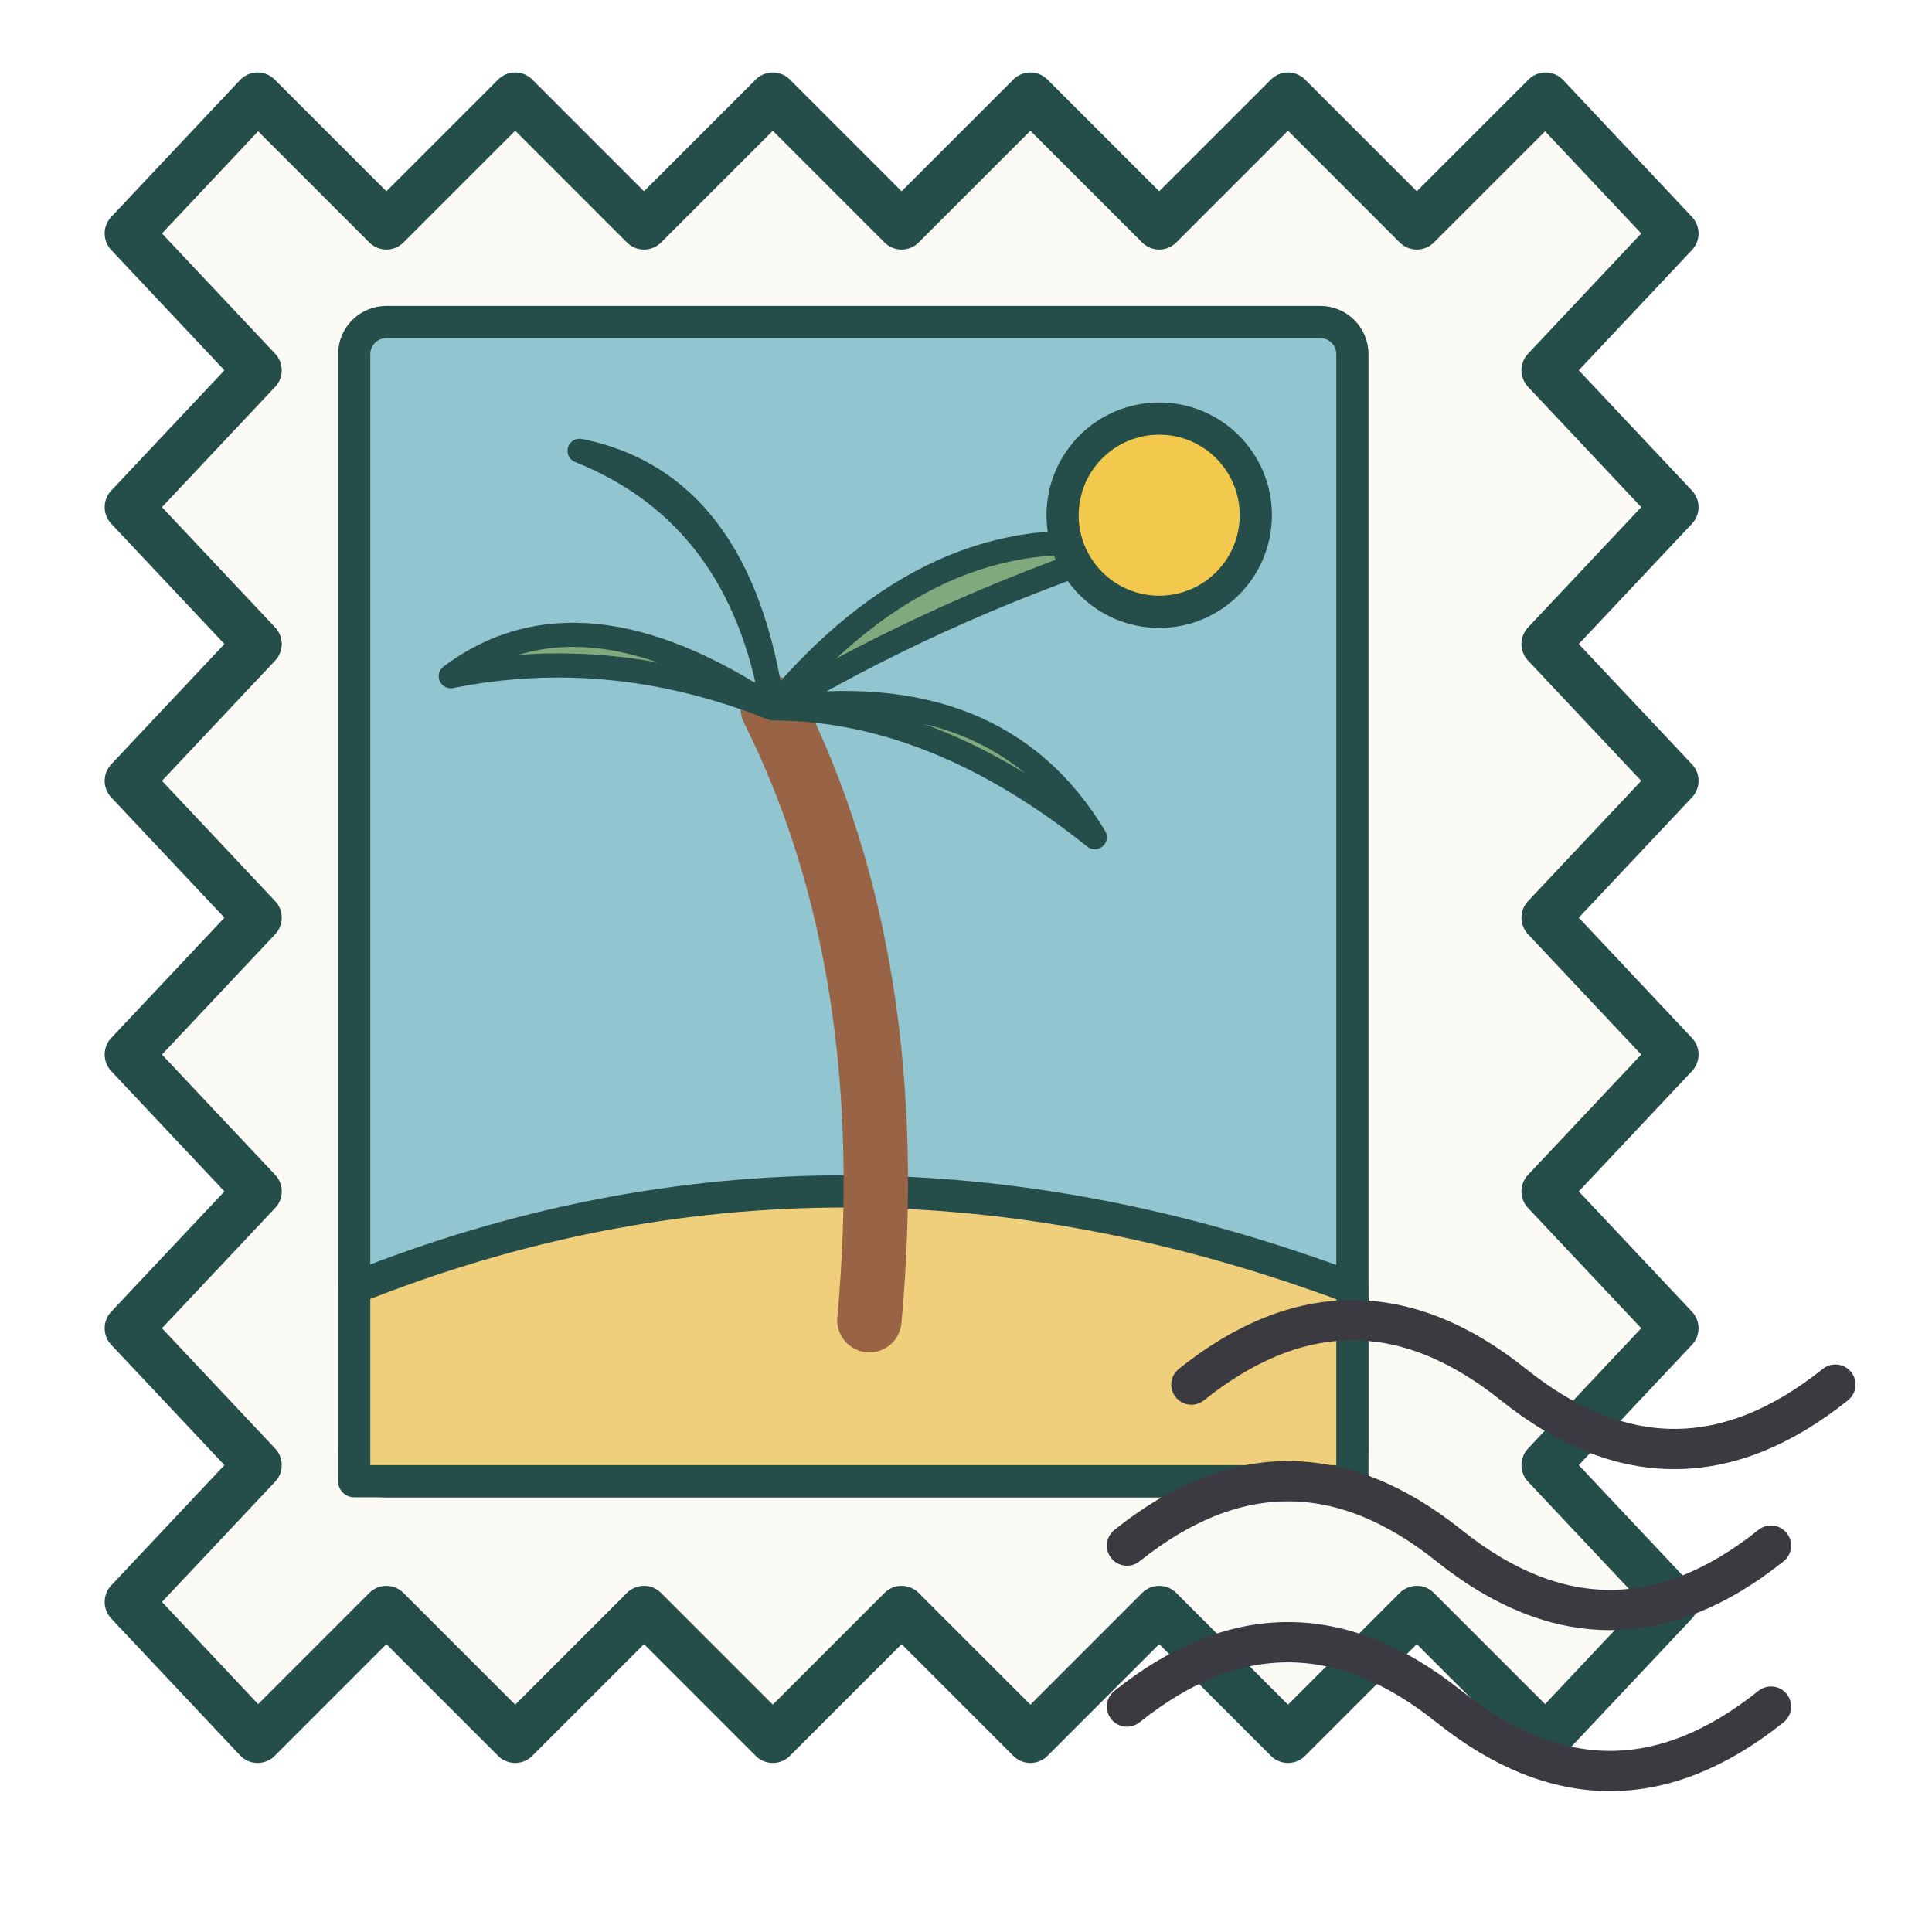
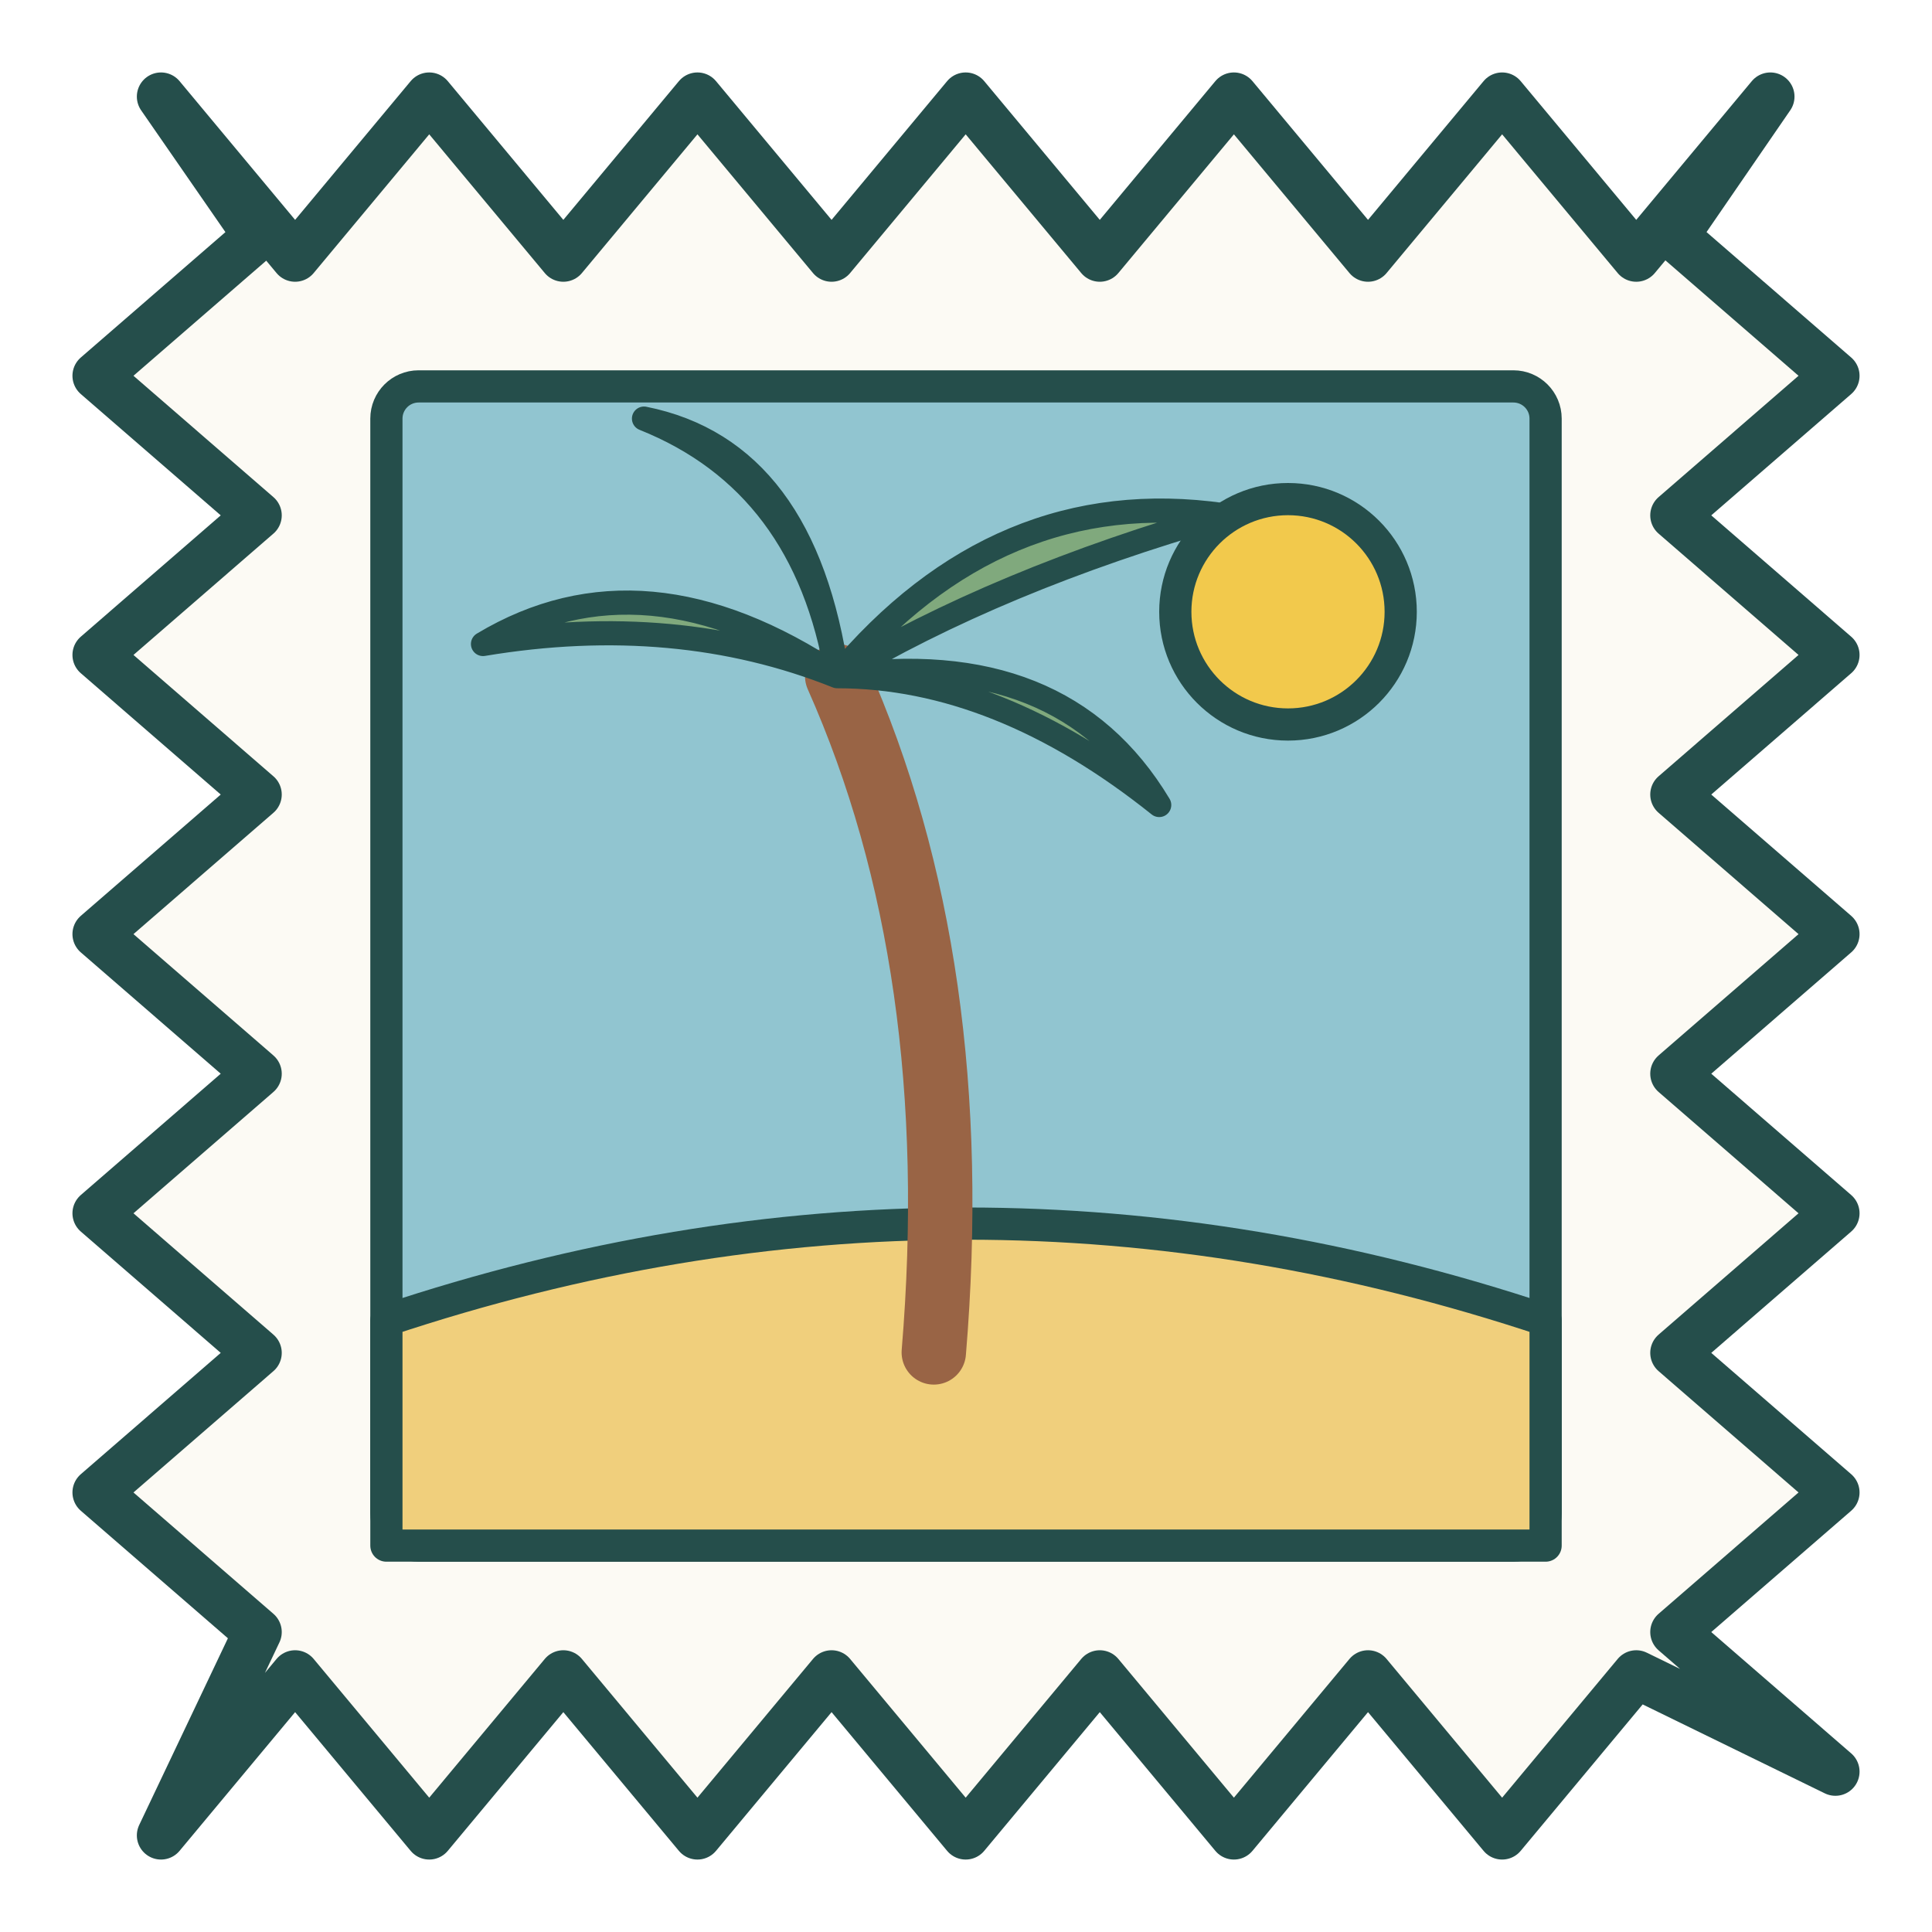
<svg xmlns="http://www.w3.org/2000/svg" viewBox="0 0 120 120">
  <g fill="none" stroke="#254E4B" stroke-width="3" stroke-linecap="round" stroke-linejoin="round">
-     <polygon points="16,6 24,14 32,6 40,14 48,6 56,14 64,6 72,14 80,6 88,14 96,6 104,14.5 96,23 104,31.5 96,40 104,48.5 96,57 104,65.5 96,74 104,82.5 96,91 104,99.5 96,108 88,100 80,108 72,100 64,108 56,100 48,108 40,100 32,108 24,100 16,108 8,99.5 16,91 8,82.5 16,74 8,65.5 16,57 8,48.5 16,40 8,31.5 16,23 8,14.5" fill="#FCFAF4" />
-     <rect x="22" y="20" width="62" height="72" rx="2" fill="#91C5D0" stroke-width="2" />
-     <path d="M22 80Q52 68 84 80V92H22Z" fill="#F0CF7C" stroke-width="2" />
-     <path d="M54 82Q56 60 48 44" stroke="#996445" stroke-width="4" />
-     <path d="M48 44Q36 36 28 42Q38 40 48 44Q46 30 36 28Q46 32 48 44Q58 32 70 34Q58 38 48 44Q62 42 68 52Q58 44 48 44Z" fill="#80A97D" stroke-width="1.5" />
-     <circle cx="72" cy="32" r="6" fill="#F2C94C" stroke-width="2" />
-     <path d="M70 96Q80 88 90 96Q100 104 110 96M70 106Q80 98 90 106Q100 114 110 106M74 86Q84 78 94 86Q104 94 114 86" stroke="#3B3A40" stroke-width="2.5" />
+     <polygon points="10,6 18.33,16 26.66,6 34.99,16 43.32,6 51.65,16 59.98,6 68.31,16 76.64,6 84.97,16 93.3,6 101.63,16 109.96,6 104,14.67 114,23.34 104,32.01 114,40.68 104,49.35 114,58.02 104,66.69 114,75.36 104,84.03 114,92.7 104,101.37 114,110.04 101.63,104 93.3,114 84.97,104 76.64,114 68.31,104 59.98,114 51.65,104 43.32,114 34.99,104 26.66,114 18.33,104 10,114 16,101.37 6,92.7 16,84.03 6,75.36 16,66.69 6,58.02 16,49.35 6,40.68 16,32.01 6,23.34 16,14.67" fill="#FCFAF4" />
+     <rect x="24" y="24" width="72" height="72" rx="2" fill="#91C5D0" stroke-width="2" />
+     <path d="M24 82Q60 70 96 82V96H24Z" fill="#F0CF7C" stroke-width="2" />
+     <path d="M58 84Q60 60 52 42" stroke="#996445" stroke-width="4" />
+     <path d="M52 42Q40 34 30 40Q42 38 52 42Q50 28 40 26Q50 30 52 42Q62 30 76 32Q62 36 52 42Q66 40 72 50Q62 42 52 42Z" fill="#80A97D" stroke-width="1.5" />
+     <circle cx="80" cy="38" r="7" fill="#F2C94C" stroke-width="2" />
  </g>
</svg>
